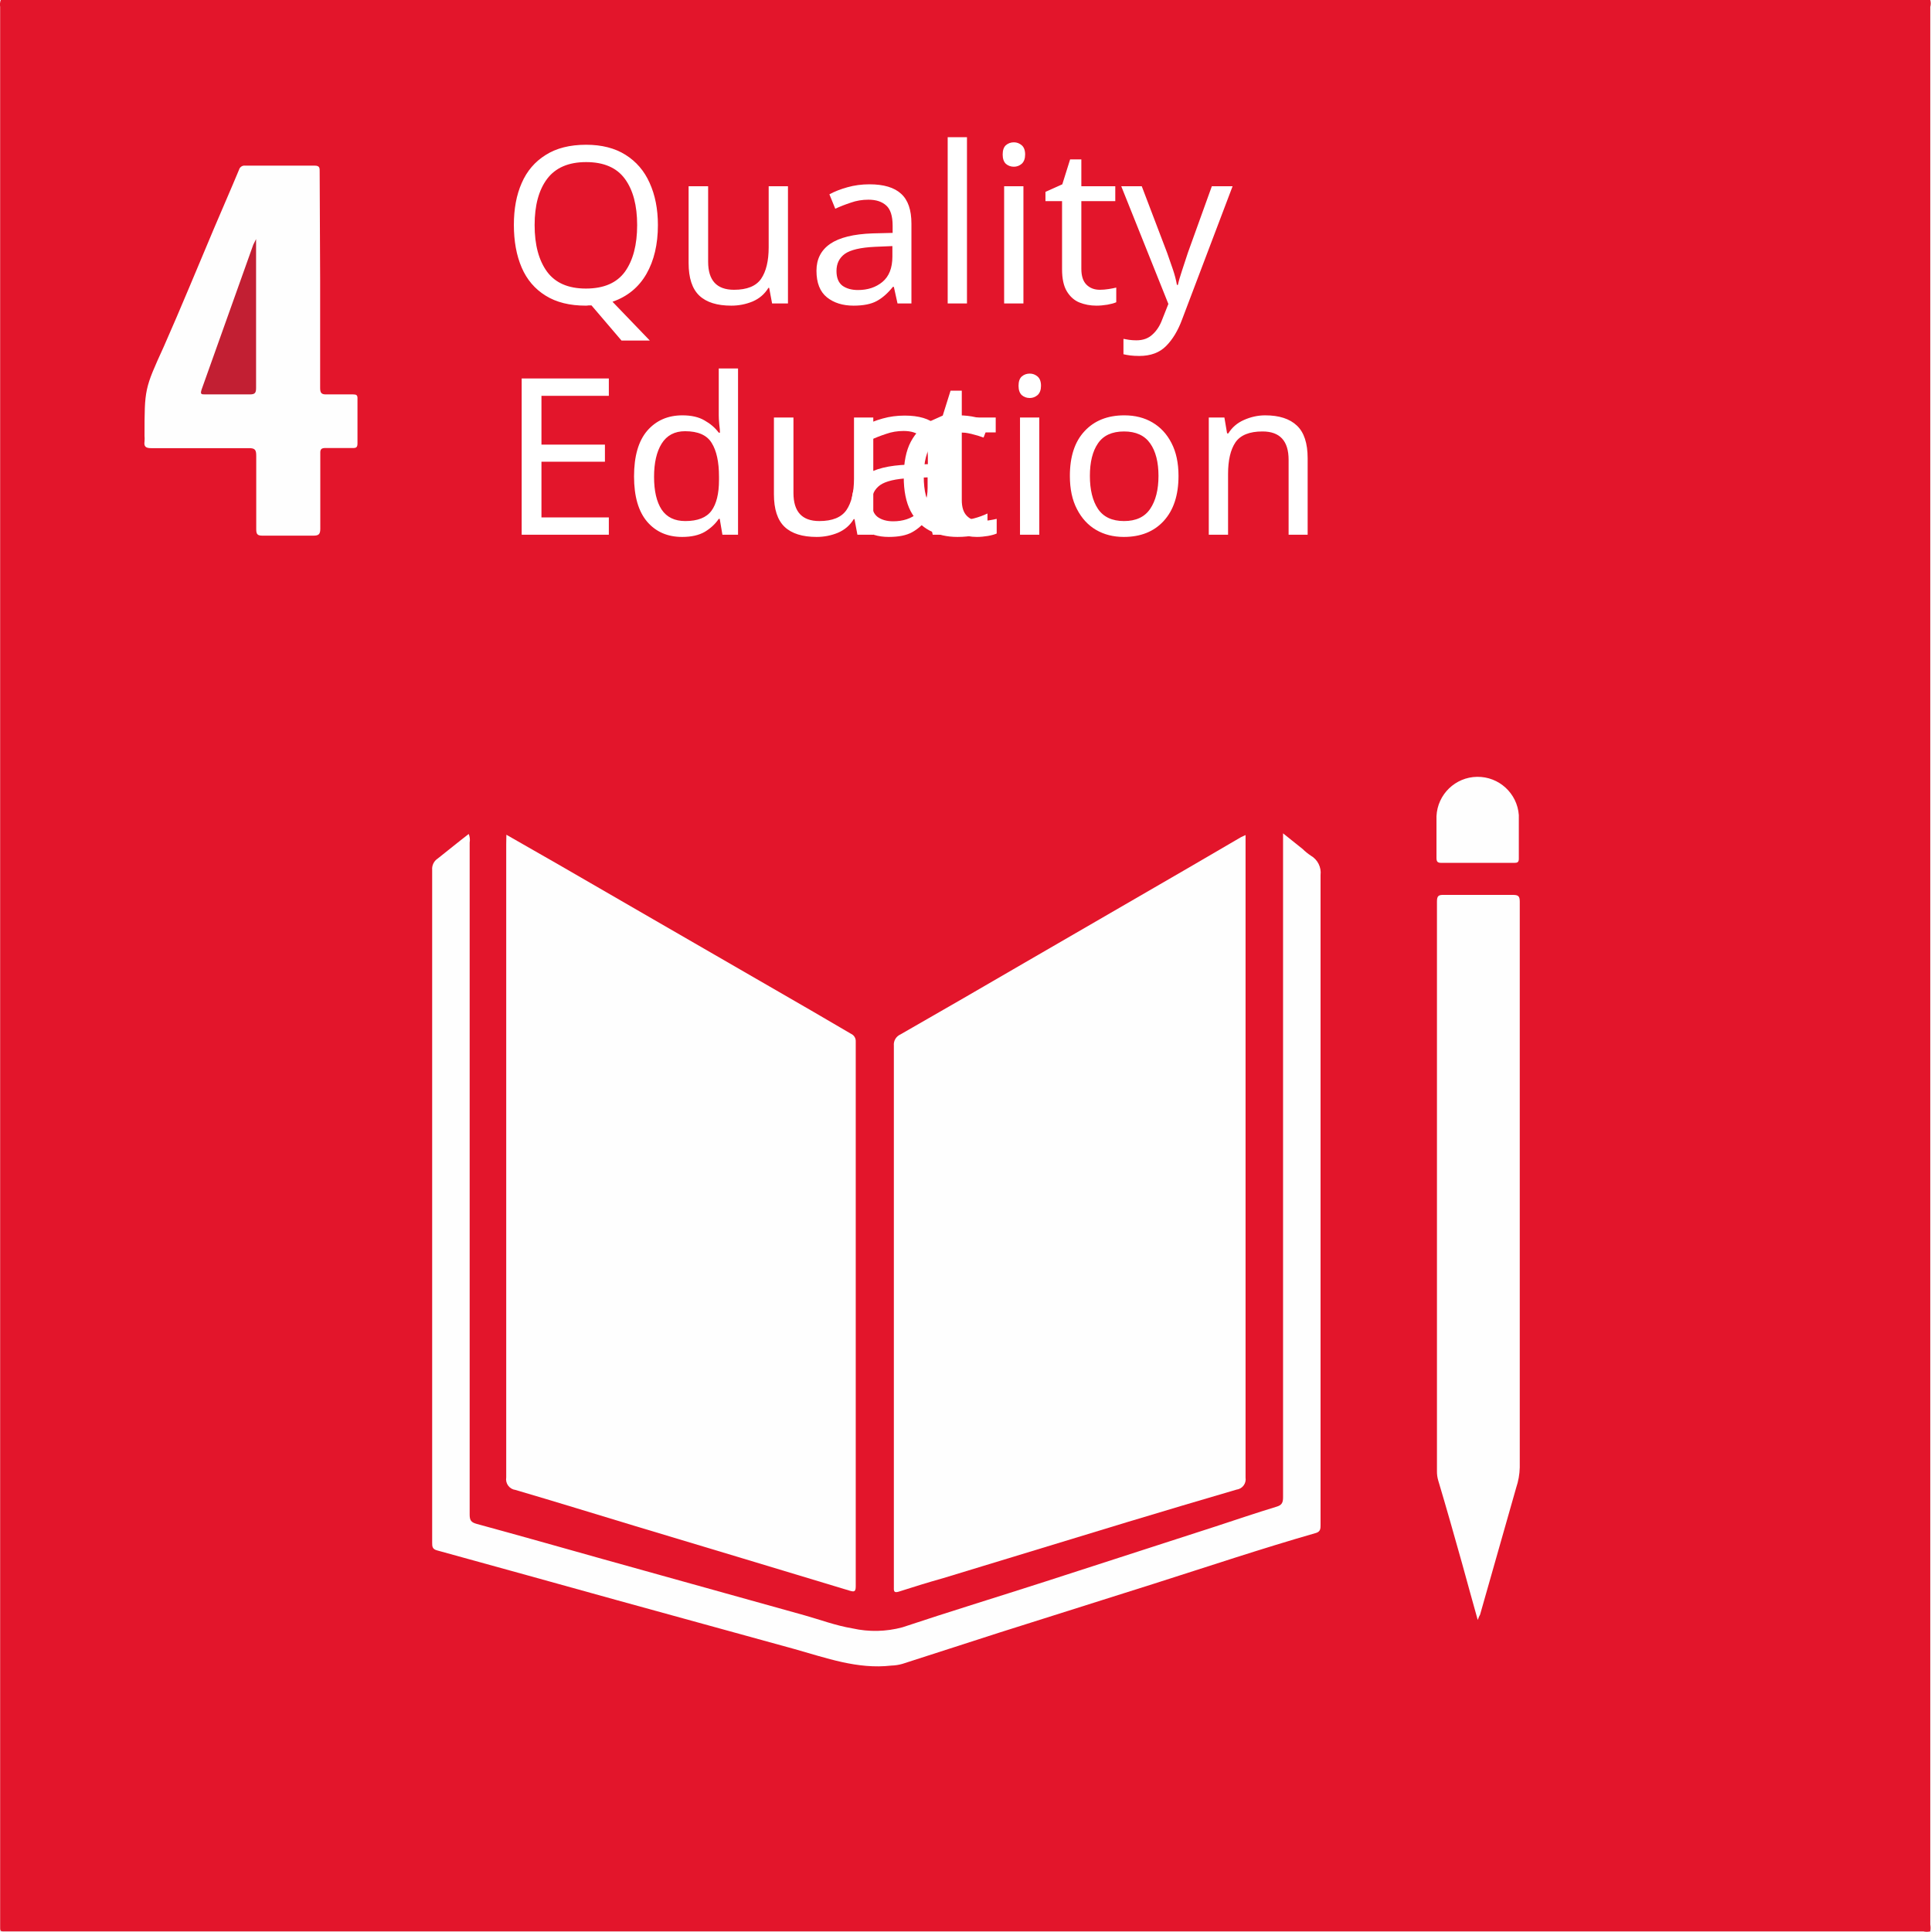
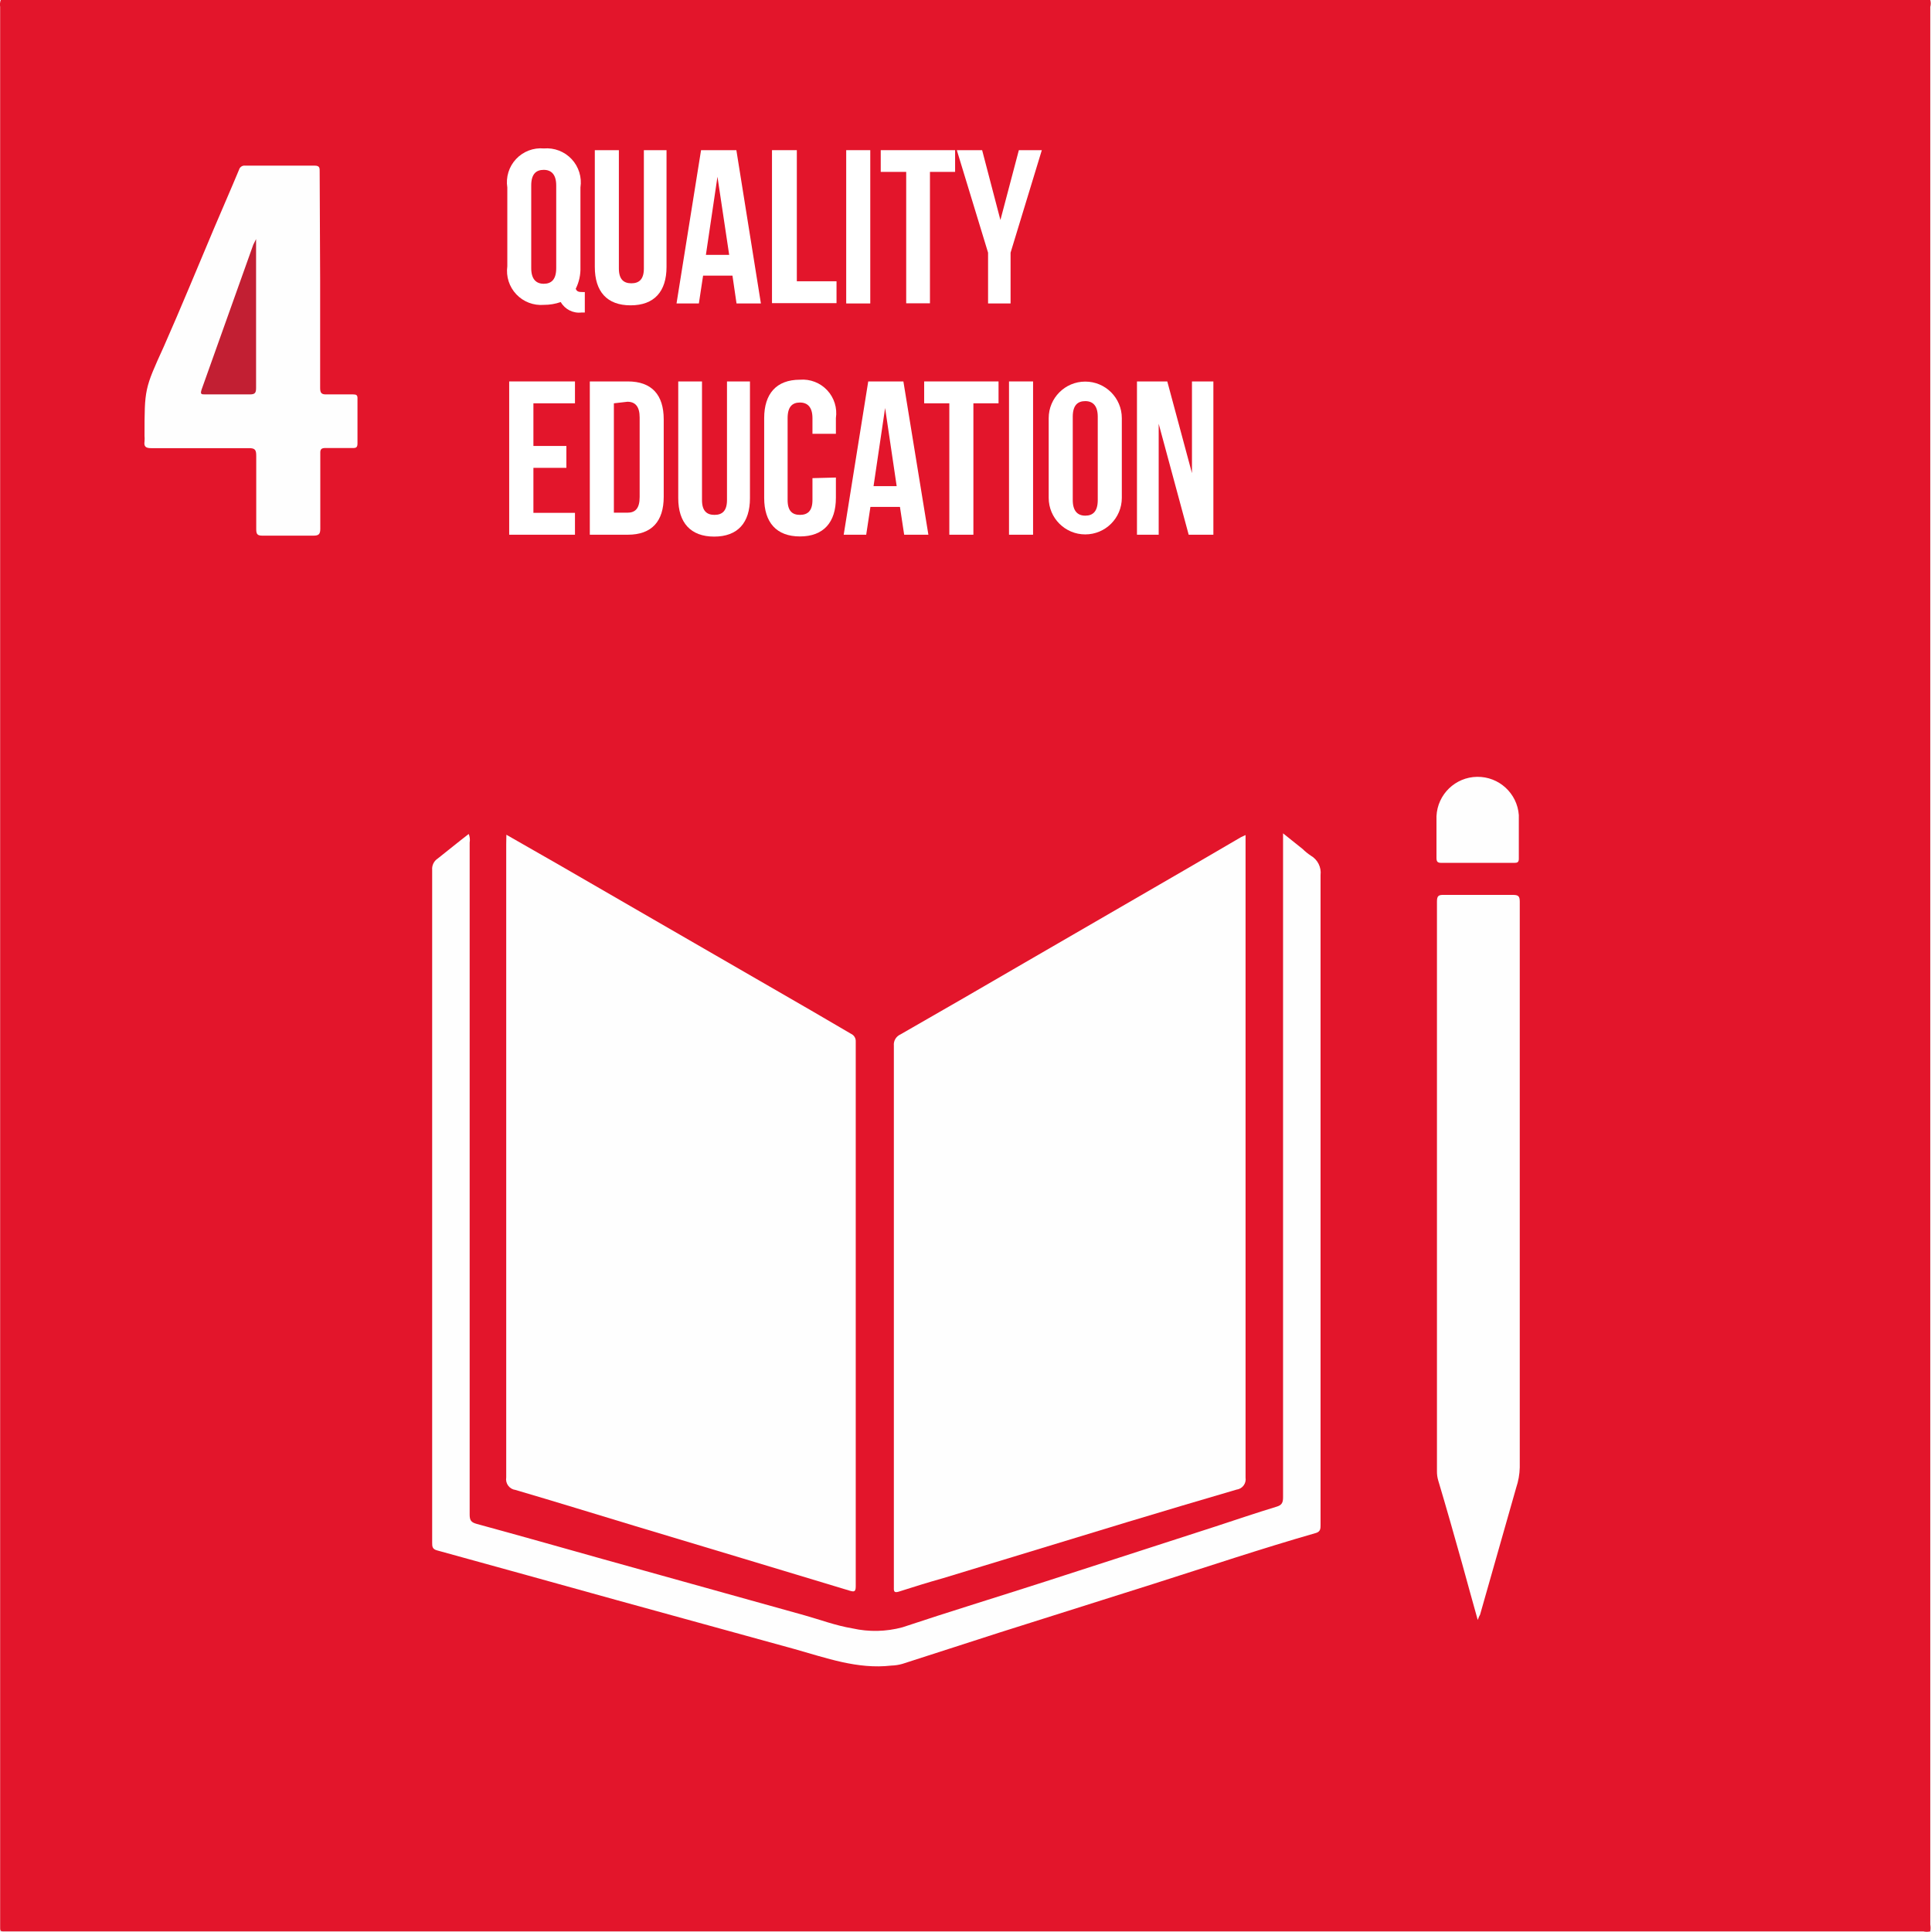
<svg xmlns="http://www.w3.org/2000/svg" viewBox="0 0 123.59 123.64">
  <defs>
-     <style>.cls-1{fill:#e3152b;}.cls-2{fill:#fefefe;}.cls-3{fill:#c21f33;}.cls-4{font-size:14px;fill:#fff;font-family:BebasNeueBold, Bebas Neue;}.cls-5{letter-spacing:-0.04em;}</style>
+     <style>.cls-1{fill:#e3152b;}.cls-2{fill:#fefefe;}.cls-3{fill:#c21f33;}.cls-4{fill:#fff;}</style>
  </defs>
  <g id="Capa_2" data-name="Capa 2">
    <g id="Capa_1-2" data-name="Capa 1">
      <path class="cls-1" d="M.05,0H123.54a.82.82,0,0,1,0,.44V123.16a1.33,1.33,0,0,1,0,.44.93.93,0,0,1-.44,0H.51c-.55,0-.5.07-.5-.48V.44A.83.83,0,0,1,.05,0Z" />
      <path class="cls-2" d="M79.72,53.44V54q0,20.28,0,40.56a.67.67,0,0,1-.58.77c-2.34.68-4.67,1.38-7,2.08L60.35,101c-1,.28-1.89.56-2.83.86-.27.08-.32,0-.31-.25,0-.47,0-.94,0-1.41q0-16.64,0-33.28a.71.71,0,0,1,.42-.72c2.68-1.53,5.35-3.08,8-4.62l10.36-6,3.43-2Z" />
      <path class="cls-2" d="M32.41,53.42l3.34,1.91,6.09,3.52,10.08,5.82,2.55,1.49a.51.51,0,0,1,.3.5q0,17.43,0,34.86c0,.35-.1.36-.38.28-4.58-1.39-9.16-2.76-13.74-4.14-2.55-.77-5.1-1.56-7.66-2.31a.69.69,0,0,1-.59-.8q0-20.26,0-40.53Z" />
      <path class="cls-2" d="M30,53.37a1,1,0,0,1,.06.55q0,21.49,0,43c0,.36.08.5.44.6,2.71.74,5.4,1.5,8.1,2.26l12.88,3.59c1,.28,2,.66,3.08.84a6.67,6.67,0,0,0,3.2-.07c3-1,6.08-1.94,9.12-2.92l10.91-3.53c1.31-.43,2.61-.87,3.92-1.27.34-.1.41-.27.41-.6q0-20.29,0-40.61V53.33l1.25,1a3.56,3.56,0,0,0,.53.43A1.26,1.26,0,0,1,84.52,56q0,20.79,0,41.59c0,.22,0,.42-.28.51-3.49,1-6.92,2.15-10.38,3.25l-9.9,3.13-6.2,2a2.84,2.84,0,0,1-.71.11c-2.17.25-4.17-.49-6.21-1.06l-11.37-3.13c-3.83-1.06-7.66-2.13-11.49-3.18-.31-.08-.32-.25-.32-.49q0-6,0-12,0-15.52,0-31.06a.79.79,0,0,1,.36-.73C28.67,54.43,29.31,53.9,30,53.37Z" />
      <path class="cls-2" d="M94.58,103.67c-.36-1.28-.68-2.45-1-3.61-.5-1.78-1-3.55-1.53-5.32a2,2,0,0,1-.08-.6q0-18.21,0-36.44c0-.37.1-.44.45-.43q2.2,0,4.41,0c.36,0,.44.09.44.44q0,14.06,0,28.1c0,2.7,0,5.4,0,8.1a4.39,4.39,0,0,1-.23,1.3l-2.31,8.12C94.68,103.41,94.65,103.48,94.58,103.67Z" />
      <path class="cls-2" d="M20.49,17.91c0,2.31,0,4.61,0,6.92,0,.32.09.42.41.41.57,0,1.14,0,1.7,0,.21,0,.29.05.28.27,0,1,0,1.92,0,2.87,0,.25-.09.3-.31.29-.58,0-1.16,0-1.74,0-.27,0-.34.09-.33.34,0,1.61,0,3.22,0,4.82,0,.36-.1.45-.45.45-1.08,0-2.16,0-3.24,0-.31,0-.41-.07-.41-.4,0-1.56,0-3.13,0-4.69,0-.39-.06-.52-.49-.51-2.08,0-4.16,0-6.23,0-.34,0-.48-.09-.43-.43a2.17,2.17,0,0,0,0-.36c0-3,0-3,1.23-5.7,1.11-2.51,2.15-5.05,3.22-7.58.53-1.25,1.08-2.5,1.6-3.75a.36.36,0,0,1,.39-.26c1.49,0,3,0,4.45,0,.34,0,.32.17.32.4Z" />
      <path class="cls-2" d="M94.6,55.22c-.78,0-1.56,0-2.34,0-.25,0-.32-.07-.32-.32,0-.89,0-1.78,0-2.67a2.64,2.64,0,0,1,5.27-.07c0,.93,0,1.86,0,2.79,0,.23-.09.27-.29.27Z" />
      <path class="cls-3" d="M16.39,15.3c0,.22,0,.32,0,.42q0,4.56,0,9.11c0,.32-.08.41-.4.41-.95,0-1.89,0-2.84,0-.27,0-.35,0-.24-.33l3.3-9.25Z" />
-       <text class="cls-4" transform="translate(32.03 19.42)">Quality <tspan x="0" y="14.8">Educ</tspan>
-         <tspan class="cls-5" x="21.84" y="14.8">a</tspan>
-         <tspan x="27.01" y="14.8">tion</tspan>
-       </text>
+       <path class="cls-4" d="M32.47,12A2.17,2.17,0,0,1,34.81,9.5,2.18,2.18,0,0,1,37.15,12v5.1a2.87,2.87,0,0,1-.3,1.38c.07.18.18.21.44.21h.14V20h-.21a1.35,1.35,0,0,1-1.33-.67,3.26,3.26,0,0,1-1.08.18,2.18,2.18,0,0,1-2.34-2.47ZM34,17.16c0,.7.31,1,.8,1s.8-.27.8-1V11.87c0-.7-.31-1-.8-1s-.8.27-.8,1Z" />
+       <path class="cls-4" d="M39.61,9.61v7.57c0,.7.31.95.8.95s.8-.25.8-.95V9.61h1.45v7.47c0,1.57-.78,2.46-2.3,2.46s-2.29-.89-2.29-2.46V9.61Z" />
+       <path class="cls-4" d="M48.7,19.42H47.14l-.26-1.78H45l-.27,1.78H43.3l1.57-9.81h2.26Zm-3.52-3.11h1.49l-.75-5Z" />
+       <path class="cls-4" d="M49.41,9.61H51V18h2.54v1.4H49.41Z" />
+       <path class="cls-4" d="M54.16,9.61H55.7v9.81H54.16Z" />
+       <path class="cls-4" d="M56.37,9.61h4.76V11H59.52v8.41H58V11H56.37Z" />
+       <path class="cls-4" d="M63.24,16.17l-2-6.56h1.62l1.17,4.47,1.18-4.47h1.47l-2,6.56v3.25H63.24Z" />
+       <path class="cls-4" d="M34.14,28.54h2.11v1.4H34.14v2.88H36.8v1.4H32.59V24.41H36.8v1.4H34.14Z" />
+       <path class="cls-4" d="M37.75,24.41h2.43c1.54,0,2.3.86,2.3,2.43v4.95c0,1.57-.76,2.43-2.3,2.43H37.75Zm1.54,1.4v7h.87c.49,0,.78-.26.78-1v-5.1c0-.7-.29-1-.78-1Z" />
+       <path class="cls-4" d="M44.93,24.41V32c0,.7.31.95.8.95s.8-.25.8-.95V24.41H48v7.47c0,1.57-.78,2.46-2.29,2.46s-2.3-.89-2.3-2.46V24.41Z" />
+       <path class="cls-4" d="M53.5,30.56v1.3c0,1.57-.79,2.47-2.3,2.47s-2.29-.9-2.29-2.47v-5.1c0-1.56.78-2.46,2.29-2.46a2.15,2.15,0,0,1,2.3,2.46v1H52v-1c0-.7-.31-1-.8-1s-.79.27-.79,1V32c0,.7.3.95.79.95s.8-.25.8-.95v-1.4Z" />
+       <path class="cls-4" d="M59.42,34.22H57.87l-.27-1.78H55.71l-.27,1.78H54l1.57-9.81h2.25Zm-3.51-3.11h1.48l-.74-5Z" />
+       <path class="cls-4" d="M59.15,24.41h4.76v1.4H62.3v8.41H60.76V25.81H59.15Z" />
+       <path class="cls-4" d="M64.58,24.41h1.54v9.81H64.58Z" />
+       <path class="cls-4" d="M67.12,26.76a2.34,2.34,0,1,1,4.68,0v5.1a2.34,2.34,0,1,1-4.68,0ZM68.66,32c0,.7.31,1,.8,1s.8-.27.8-1V26.67c0-.7-.31-1-.8-1s-.8.27-.8,1Z" />
+       <path class="cls-4" d="M74.16,27.12v7.1H72.77V24.41h1.94l1.58,5.87V24.41h1.37v9.81H76.08Z" />
    </g>
  </g>
</svg>
